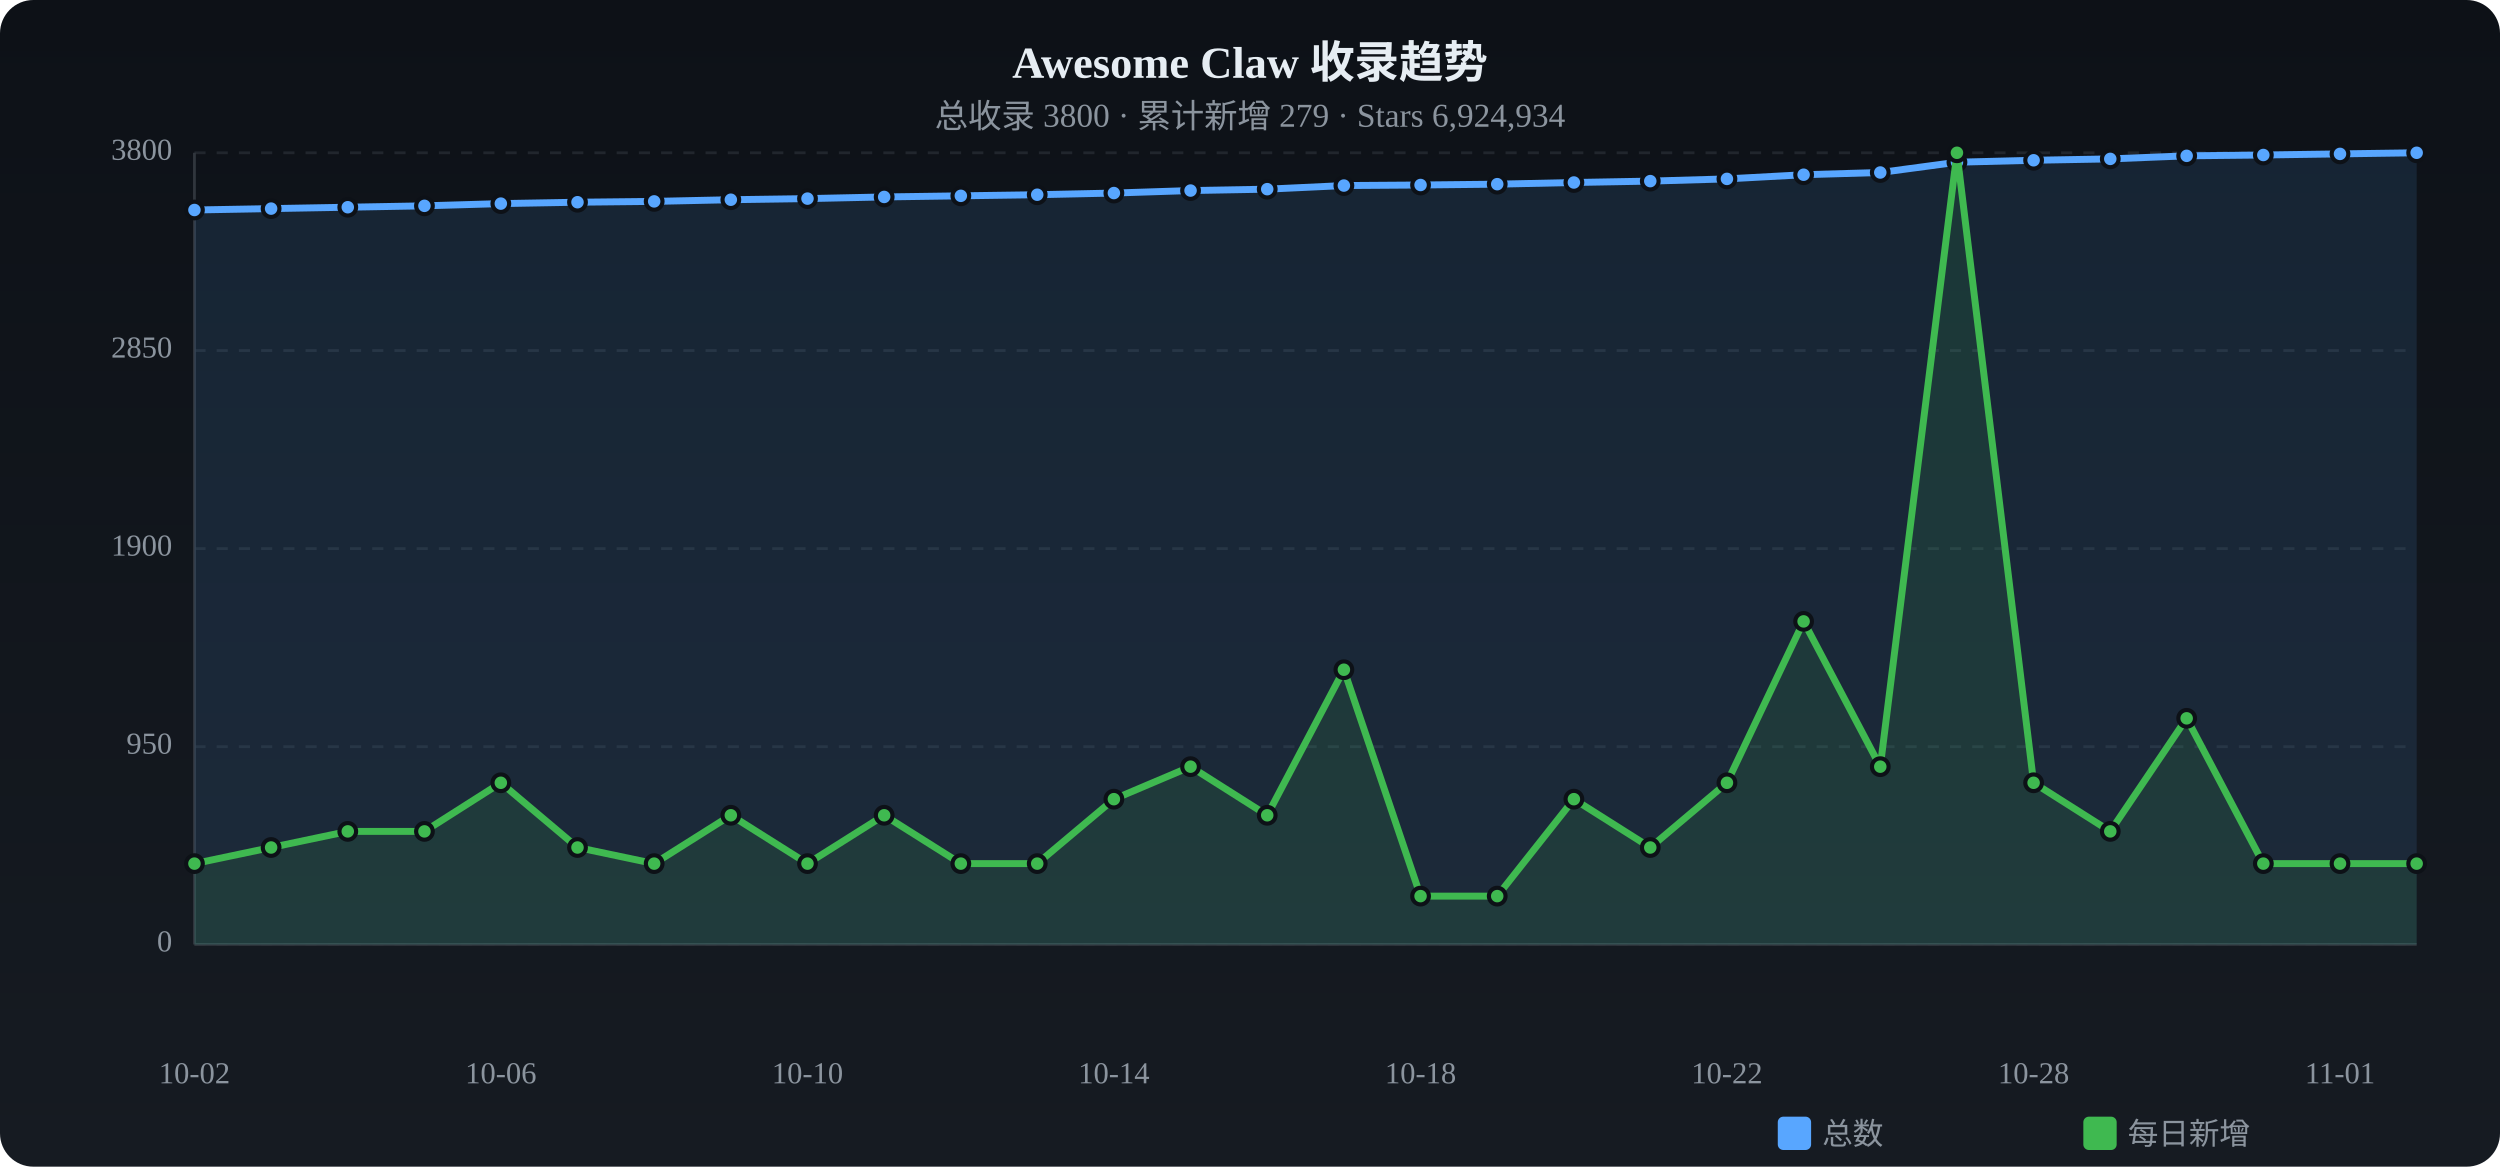
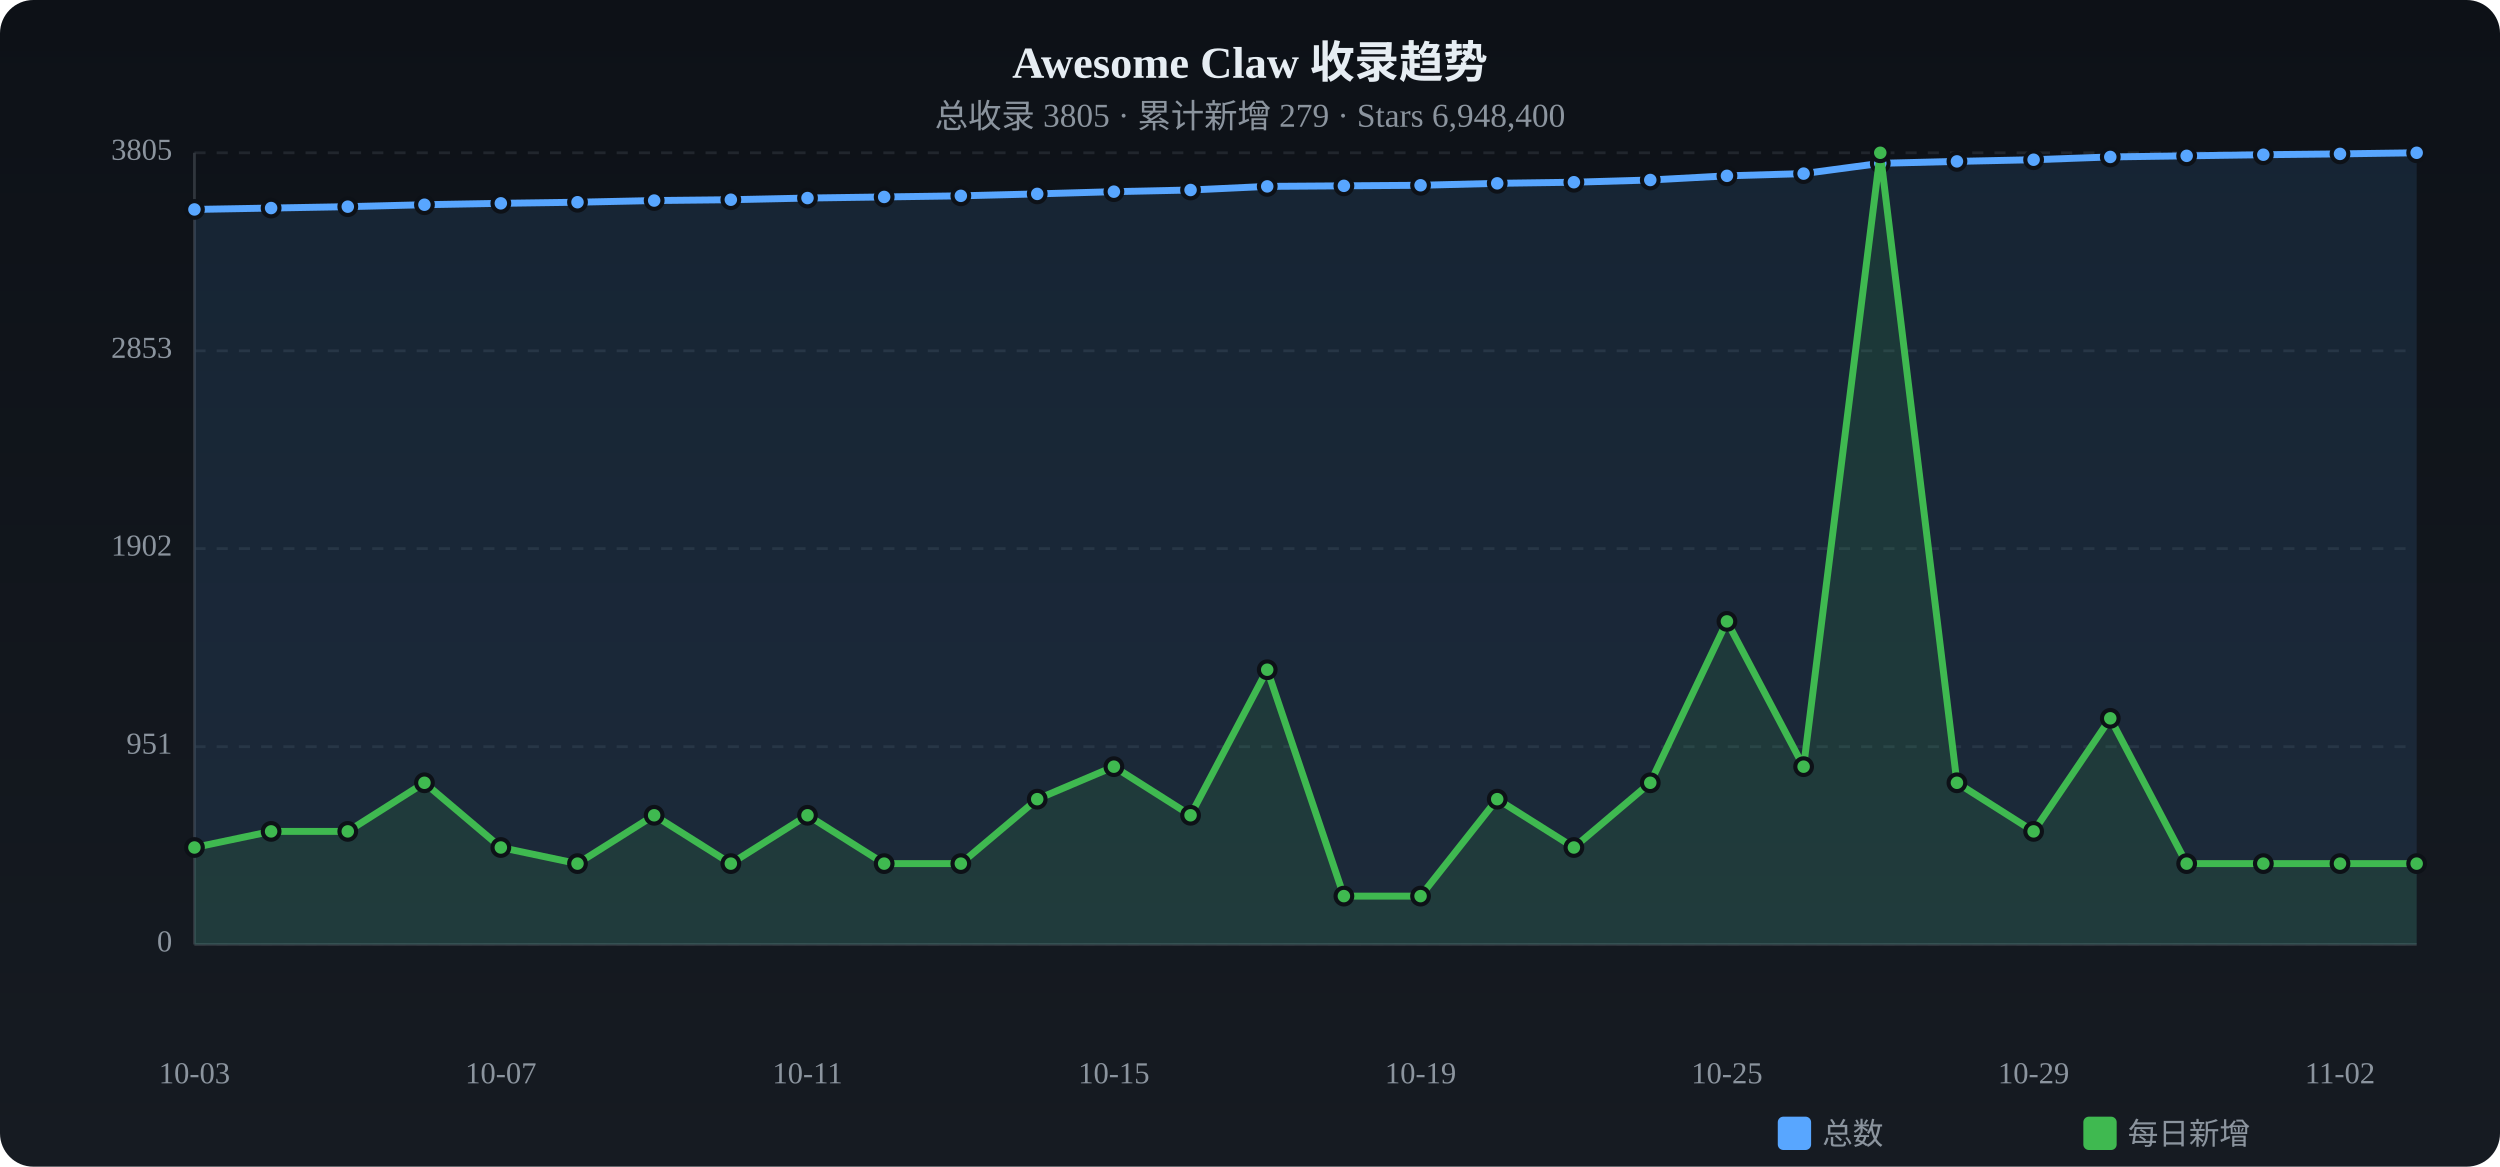
<svg xmlns="http://www.w3.org/2000/svg" viewBox="0 0 900 420" width="900" height="420">
  <defs>
    <linearGradient id="tbg" x1="0%" y1="0%" x2="0%" y2="100%">
      <stop offset="0%" stop-color="#0d1117" />
      <stop offset="100%" stop-color="#161b22" />
    </linearGradient>
  </defs>
  <rect width="900" height="420" rx="12" fill="url(#tbg)" />
  <text x="450.0" y="28" text-anchor="middle" fill="#e6edf3" font-size="16" font-weight="bold">Awesome Claw 收录趋势</text>
-   <text x="450.0" y="46" text-anchor="middle" fill="#8b949e" font-size="12">总收录 3800 · 累计新增 279 · Stars 6,924,934</text>
+   <text x="450.0" y="46" text-anchor="middle" fill="#8b949e" font-size="12">总收录 3805 · 累计新增 279 · Stars 6,948,400</text>
  <text x="62" y="340.0" text-anchor="end" fill="#8b949e" font-size="11" dominant-baseline="middle">0</text>
  <line x1="70" y1="340.0" x2="870" y2="340.0" stroke="#21262d" stroke-dasharray="4 4" />
-   <text x="62" y="268.8" text-anchor="end" fill="#8b949e" font-size="11" dominant-baseline="middle">950</text>
+   <text x="62" y="268.8" text-anchor="end" fill="#8b949e" font-size="11" dominant-baseline="middle">951</text>
  <line x1="70" y1="268.8" x2="870" y2="268.8" stroke="#21262d" stroke-dasharray="4 4" />
-   <text x="62" y="197.5" text-anchor="end" fill="#8b949e" font-size="11" dominant-baseline="middle">1900</text>
+   <text x="62" y="197.5" text-anchor="end" fill="#8b949e" font-size="11" dominant-baseline="middle">1902</text>
  <line x1="70" y1="197.5" x2="870" y2="197.5" stroke="#21262d" stroke-dasharray="4 4" />
-   <text x="62" y="126.2" text-anchor="end" fill="#8b949e" font-size="11" dominant-baseline="middle">2850</text>
-   <line x1="70" y1="126.2" x2="870" y2="126.2" stroke="#21262d" stroke-dasharray="4 4" />
-   <text x="62" y="55.0" text-anchor="end" fill="#8b949e" font-size="11" dominant-baseline="middle">3800</text>
+   <text x="62" y="126.3" text-anchor="end" fill="#8b949e" font-size="11" dominant-baseline="middle">2853</text>
+   <line x1="70" y1="126.3" x2="870" y2="126.3" stroke="#21262d" stroke-dasharray="4 4" />
+   <text x="62" y="55.0" text-anchor="end" fill="#8b949e" font-size="11" dominant-baseline="middle">3805</text>
  <line x1="70" y1="55.0" x2="870" y2="55.0" stroke="#21262d" stroke-dasharray="4 4" />
  <line x1="70" y1="55" x2="70" y2="340" stroke="#30363d" />
  <line x1="70" y1="340" x2="870" y2="340" stroke="#30363d" />
-   <path d="M70.0,75.6 L97.6,75.1 L125.2,74.6 L152.8,74.1 L180.3,73.3 L207.9,72.8 L235.5,72.5 L263.1,71.9 L290.7,71.5 L318.3,70.9 L345.9,70.5 L373.4,70.1 L401.0,69.5 L428.6,68.6 L456.2,68.1 L483.8,66.8 L511.4,66.6 L539.0,66.3 L566.6,65.7 L594.1,65.2 L621.7,64.4 L649.3,62.9 L676.9,62.1 L704.5,58.4 L732.1,57.7 L759.7,57.2 L787.2,56.1 L814.8,55.8 L842.4,55.4 L870.0,55.0 L870.0,340 L70.0,340 Z" fill="#58a6ff" opacity="0.12" />
-   <polyline points="70.0,75.6 97.6,75.1 125.2,74.6 152.8,74.1 180.3,73.3 207.9,72.8 235.5,72.5 263.1,71.9 290.7,71.5 318.3,70.9 345.9,70.5 373.4,70.1 401.0,69.5 428.6,68.6 456.2,68.1 483.8,66.8 511.4,66.6 539.0,66.3 566.6,65.7 594.1,65.2 621.7,64.4 649.3,62.9 676.9,62.1 704.5,58.4 732.1,57.7 759.7,57.2 787.2,56.1 814.8,55.8 842.4,55.4 870.0,55.0" fill="none" stroke="#58a6ff" stroke-width="2.5" stroke-linecap="round" stroke-linejoin="round" />
-   <circle cx="70.0" cy="75.6" r="3" fill="#58a6ff" stroke="#0d1117" stroke-width="1.5" />
-   <circle cx="97.6" cy="75.1" r="3" fill="#58a6ff" stroke="#0d1117" stroke-width="1.5" />
-   <circle cx="125.2" cy="74.6" r="3" fill="#58a6ff" stroke="#0d1117" stroke-width="1.5" />
-   <circle cx="152.8" cy="74.1" r="3" fill="#58a6ff" stroke="#0d1117" stroke-width="1.5" />
-   <circle cx="180.3" cy="73.3" r="3" fill="#58a6ff" stroke="#0d1117" stroke-width="1.5" />
+   <path d="M70.0,75.4 L97.6,74.9 L125.2,74.4 L152.8,73.7 L180.3,73.2 L207.9,72.8 L235.5,72.2 L263.1,71.9 L290.7,71.3 L318.3,70.9 L345.9,70.5 L373.4,69.8 L401.0,69.0 L428.6,68.4 L456.2,67.1 L483.8,66.9 L511.4,66.7 L539.0,66.0 L566.6,65.6 L594.1,64.8 L621.7,63.3 L649.3,62.5 L676.9,58.8 L704.5,58.1 L732.1,57.5 L759.7,56.5 L787.2,56.1 L814.8,55.7 L842.4,55.4 L870.0,55.0 L870.0,340 L70.0,340 Z" fill="#58a6ff" opacity="0.12" />
+   <polyline points="70.0,75.4 97.6,74.9 125.2,74.4 152.8,73.7 180.3,73.2 207.9,72.8 235.5,72.2 263.1,71.9 290.7,71.3 318.3,70.9 345.9,70.5 373.4,69.8 401.0,69.0 428.6,68.4 456.2,67.1 483.8,66.9 511.4,66.7 539.0,66.0 566.6,65.6 594.1,64.8 621.7,63.3 649.3,62.5 676.9,58.8 704.5,58.1 732.1,57.5 759.7,56.5 787.2,56.1 814.8,55.7 842.4,55.4 870.0,55.0" fill="none" stroke="#58a6ff" stroke-width="2.5" stroke-linecap="round" stroke-linejoin="round" />
+   <circle cx="70.0" cy="75.4" r="3" fill="#58a6ff" stroke="#0d1117" stroke-width="1.5" />
+   <circle cx="97.6" cy="74.9" r="3" fill="#58a6ff" stroke="#0d1117" stroke-width="1.5" />
+   <circle cx="125.2" cy="74.4" r="3" fill="#58a6ff" stroke="#0d1117" stroke-width="1.5" />
+   <circle cx="152.8" cy="73.7" r="3" fill="#58a6ff" stroke="#0d1117" stroke-width="1.5" />
+   <circle cx="180.3" cy="73.2" r="3" fill="#58a6ff" stroke="#0d1117" stroke-width="1.5" />
  <circle cx="207.9" cy="72.8" r="3" fill="#58a6ff" stroke="#0d1117" stroke-width="1.5" />
-   <circle cx="235.5" cy="72.5" r="3" fill="#58a6ff" stroke="#0d1117" stroke-width="1.5" />
+   <circle cx="235.5" cy="72.2" r="3" fill="#58a6ff" stroke="#0d1117" stroke-width="1.5" />
  <circle cx="263.1" cy="71.9" r="3" fill="#58a6ff" stroke="#0d1117" stroke-width="1.5" />
-   <circle cx="290.7" cy="71.5" r="3" fill="#58a6ff" stroke="#0d1117" stroke-width="1.5" />
+   <circle cx="290.7" cy="71.3" r="3" fill="#58a6ff" stroke="#0d1117" stroke-width="1.5" />
  <circle cx="318.3" cy="70.9" r="3" fill="#58a6ff" stroke="#0d1117" stroke-width="1.5" />
  <circle cx="345.9" cy="70.5" r="3" fill="#58a6ff" stroke="#0d1117" stroke-width="1.5" />
-   <circle cx="373.4" cy="70.1" r="3" fill="#58a6ff" stroke="#0d1117" stroke-width="1.5" />
-   <circle cx="401.0" cy="69.5" r="3" fill="#58a6ff" stroke="#0d1117" stroke-width="1.5" />
-   <circle cx="428.6" cy="68.6" r="3" fill="#58a6ff" stroke="#0d1117" stroke-width="1.5" />
-   <circle cx="456.2" cy="68.1" r="3" fill="#58a6ff" stroke="#0d1117" stroke-width="1.5" />
-   <circle cx="483.8" cy="66.8" r="3" fill="#58a6ff" stroke="#0d1117" stroke-width="1.5" />
-   <circle cx="511.4" cy="66.6" r="3" fill="#58a6ff" stroke="#0d1117" stroke-width="1.5" />
-   <circle cx="539.0" cy="66.3" r="3" fill="#58a6ff" stroke="#0d1117" stroke-width="1.5" />
-   <circle cx="566.6" cy="65.7" r="3" fill="#58a6ff" stroke="#0d1117" stroke-width="1.5" />
-   <circle cx="594.1" cy="65.2" r="3" fill="#58a6ff" stroke="#0d1117" stroke-width="1.5" />
-   <circle cx="621.7" cy="64.4" r="3" fill="#58a6ff" stroke="#0d1117" stroke-width="1.5" />
-   <circle cx="649.3" cy="62.9" r="3" fill="#58a6ff" stroke="#0d1117" stroke-width="1.5" />
-   <circle cx="676.9" cy="62.1" r="3" fill="#58a6ff" stroke="#0d1117" stroke-width="1.5" />
-   <circle cx="704.5" cy="58.4" r="3" fill="#58a6ff" stroke="#0d1117" stroke-width="1.5" />
-   <circle cx="732.1" cy="57.7" r="3" fill="#58a6ff" stroke="#0d1117" stroke-width="1.5" />
-   <circle cx="759.7" cy="57.2" r="3" fill="#58a6ff" stroke="#0d1117" stroke-width="1.5" />
+   <circle cx="373.4" cy="69.8" r="3" fill="#58a6ff" stroke="#0d1117" stroke-width="1.5" />
+   <circle cx="401.0" cy="69.0" r="3" fill="#58a6ff" stroke="#0d1117" stroke-width="1.5" />
+   <circle cx="428.6" cy="68.4" r="3" fill="#58a6ff" stroke="#0d1117" stroke-width="1.5" />
+   <circle cx="456.2" cy="67.1" r="3" fill="#58a6ff" stroke="#0d1117" stroke-width="1.5" />
+   <circle cx="483.8" cy="66.9" r="3" fill="#58a6ff" stroke="#0d1117" stroke-width="1.5" />
+   <circle cx="511.4" cy="66.7" r="3" fill="#58a6ff" stroke="#0d1117" stroke-width="1.5" />
+   <circle cx="539.0" cy="66.0" r="3" fill="#58a6ff" stroke="#0d1117" stroke-width="1.5" />
+   <circle cx="566.6" cy="65.6" r="3" fill="#58a6ff" stroke="#0d1117" stroke-width="1.5" />
+   <circle cx="594.1" cy="64.8" r="3" fill="#58a6ff" stroke="#0d1117" stroke-width="1.5" />
+   <circle cx="621.7" cy="63.3" r="3" fill="#58a6ff" stroke="#0d1117" stroke-width="1.5" />
+   <circle cx="649.3" cy="62.5" r="3" fill="#58a6ff" stroke="#0d1117" stroke-width="1.5" />
+   <circle cx="676.9" cy="58.8" r="3" fill="#58a6ff" stroke="#0d1117" stroke-width="1.5" />
+   <circle cx="704.5" cy="58.1" r="3" fill="#58a6ff" stroke="#0d1117" stroke-width="1.5" />
+   <circle cx="732.1" cy="57.5" r="3" fill="#58a6ff" stroke="#0d1117" stroke-width="1.5" />
+   <circle cx="759.7" cy="56.5" r="3" fill="#58a6ff" stroke="#0d1117" stroke-width="1.5" />
  <circle cx="787.2" cy="56.1" r="3" fill="#58a6ff" stroke="#0d1117" stroke-width="1.5" />
-   <circle cx="814.8" cy="55.8" r="3" fill="#58a6ff" stroke="#0d1117" stroke-width="1.5" />
+   <circle cx="814.8" cy="55.7" r="3" fill="#58a6ff" stroke="#0d1117" stroke-width="1.5" />
  <circle cx="842.4" cy="55.4" r="3" fill="#58a6ff" stroke="#0d1117" stroke-width="1.5" />
  <circle cx="870.0" cy="55.0" r="3" fill="#58a6ff" stroke="#0d1117" stroke-width="1.5" />
-   <path d="M70.0,310.9 L97.6,305.1 L125.2,299.3 L152.8,299.3 L180.3,281.8 L207.9,305.1 L235.5,310.9 L263.1,293.5 L290.7,310.9 L318.3,293.5 L345.9,310.9 L373.4,310.9 L401.0,287.7 L428.6,276.0 L456.2,293.5 L483.8,241.1 L511.4,322.6 L539.0,322.6 L566.6,287.7 L594.1,305.1 L621.7,281.8 L649.3,223.7 L676.9,276.0 L704.5,55.0 L732.1,281.8 L759.7,299.3 L787.2,258.6 L814.8,310.9 L842.4,310.9 L870.0,310.9 L870.0,340 L70.0,340 Z" fill="#3fb950" opacity="0.12" />
-   <polyline points="70.0,310.9 97.6,305.1 125.2,299.3 152.8,299.3 180.3,281.8 207.9,305.1 235.5,310.9 263.1,293.5 290.7,310.9 318.3,293.5 345.9,310.9 373.4,310.9 401.0,287.7 428.6,276.0 456.2,293.5 483.8,241.1 511.4,322.6 539.0,322.6 566.6,287.7 594.1,305.1 621.7,281.8 649.3,223.7 676.9,276.0 704.5,55.0 732.1,281.8 759.7,299.3 787.2,258.6 814.8,310.9 842.4,310.9 870.0,310.9" fill="none" stroke="#3fb950" stroke-width="2.5" stroke-linecap="round" stroke-linejoin="round" />
-   <circle cx="70.0" cy="310.9" r="3" fill="#3fb950" stroke="#0d1117" stroke-width="1.5" />
-   <circle cx="97.6" cy="305.1" r="3" fill="#3fb950" stroke="#0d1117" stroke-width="1.5" />
+   <path d="M70.0,305.1 L97.6,299.3 L125.2,299.3 L152.8,281.8 L180.3,305.1 L207.9,310.9 L235.5,293.5 L263.1,310.9 L290.7,293.5 L318.3,310.9 L345.9,310.9 L373.4,287.7 L401.0,276.0 L428.6,293.5 L456.2,241.1 L483.8,322.6 L511.4,322.6 L539.0,287.7 L566.6,305.1 L594.1,281.8 L621.7,223.7 L649.3,276.0 L676.9,55.0 L704.5,281.8 L732.1,299.3 L759.7,258.6 L787.2,310.9 L814.8,310.9 L842.4,310.9 L870.0,310.9 L870.0,340 L70.0,340 Z" fill="#3fb950" opacity="0.12" />
+   <polyline points="70.0,305.1 97.6,299.3 125.2,299.3 152.8,281.8 180.3,305.1 207.9,310.9 235.5,293.5 263.1,310.9 290.7,293.5 318.3,310.9 345.9,310.9 373.4,287.7 401.0,276.0 428.6,293.5 456.2,241.1 483.8,322.6 511.4,322.6 539.0,287.7 566.6,305.1 594.1,281.8 621.7,223.7 649.3,276.0 676.9,55.0 704.5,281.8 732.1,299.3 759.7,258.6 787.2,310.9 814.8,310.9 842.4,310.9 870.0,310.9" fill="none" stroke="#3fb950" stroke-width="2.5" stroke-linecap="round" stroke-linejoin="round" />
+   <circle cx="70.0" cy="305.1" r="3" fill="#3fb950" stroke="#0d1117" stroke-width="1.5" />
+   <circle cx="97.6" cy="299.3" r="3" fill="#3fb950" stroke="#0d1117" stroke-width="1.5" />
  <circle cx="125.2" cy="299.3" r="3" fill="#3fb950" stroke="#0d1117" stroke-width="1.5" />
-   <circle cx="152.8" cy="299.3" r="3" fill="#3fb950" stroke="#0d1117" stroke-width="1.5" />
-   <circle cx="180.3" cy="281.8" r="3" fill="#3fb950" stroke="#0d1117" stroke-width="1.5" />
-   <circle cx="207.9" cy="305.1" r="3" fill="#3fb950" stroke="#0d1117" stroke-width="1.5" />
-   <circle cx="235.5" cy="310.9" r="3" fill="#3fb950" stroke="#0d1117" stroke-width="1.5" />
-   <circle cx="263.1" cy="293.5" r="3" fill="#3fb950" stroke="#0d1117" stroke-width="1.5" />
-   <circle cx="290.7" cy="310.9" r="3" fill="#3fb950" stroke="#0d1117" stroke-width="1.5" />
-   <circle cx="318.3" cy="293.5" r="3" fill="#3fb950" stroke="#0d1117" stroke-width="1.5" />
+   <circle cx="152.8" cy="281.8" r="3" fill="#3fb950" stroke="#0d1117" stroke-width="1.5" />
+   <circle cx="180.3" cy="305.1" r="3" fill="#3fb950" stroke="#0d1117" stroke-width="1.5" />
+   <circle cx="207.9" cy="310.9" r="3" fill="#3fb950" stroke="#0d1117" stroke-width="1.5" />
+   <circle cx="235.5" cy="293.5" r="3" fill="#3fb950" stroke="#0d1117" stroke-width="1.5" />
+   <circle cx="263.1" cy="310.9" r="3" fill="#3fb950" stroke="#0d1117" stroke-width="1.5" />
+   <circle cx="290.7" cy="293.5" r="3" fill="#3fb950" stroke="#0d1117" stroke-width="1.5" />
+   <circle cx="318.3" cy="310.9" r="3" fill="#3fb950" stroke="#0d1117" stroke-width="1.5" />
  <circle cx="345.9" cy="310.9" r="3" fill="#3fb950" stroke="#0d1117" stroke-width="1.5" />
-   <circle cx="373.4" cy="310.9" r="3" fill="#3fb950" stroke="#0d1117" stroke-width="1.5" />
-   <circle cx="401.0" cy="287.7" r="3" fill="#3fb950" stroke="#0d1117" stroke-width="1.5" />
-   <circle cx="428.6" cy="276.0" r="3" fill="#3fb950" stroke="#0d1117" stroke-width="1.5" />
-   <circle cx="456.2" cy="293.5" r="3" fill="#3fb950" stroke="#0d1117" stroke-width="1.5" />
-   <circle cx="483.8" cy="241.1" r="3" fill="#3fb950" stroke="#0d1117" stroke-width="1.5" />
+   <circle cx="373.4" cy="287.7" r="3" fill="#3fb950" stroke="#0d1117" stroke-width="1.5" />
+   <circle cx="401.0" cy="276.0" r="3" fill="#3fb950" stroke="#0d1117" stroke-width="1.5" />
+   <circle cx="428.6" cy="293.5" r="3" fill="#3fb950" stroke="#0d1117" stroke-width="1.5" />
+   <circle cx="456.2" cy="241.1" r="3" fill="#3fb950" stroke="#0d1117" stroke-width="1.5" />
+   <circle cx="483.8" cy="322.6" r="3" fill="#3fb950" stroke="#0d1117" stroke-width="1.5" />
  <circle cx="511.4" cy="322.6" r="3" fill="#3fb950" stroke="#0d1117" stroke-width="1.5" />
-   <circle cx="539.0" cy="322.6" r="3" fill="#3fb950" stroke="#0d1117" stroke-width="1.5" />
-   <circle cx="566.6" cy="287.7" r="3" fill="#3fb950" stroke="#0d1117" stroke-width="1.5" />
-   <circle cx="594.1" cy="305.1" r="3" fill="#3fb950" stroke="#0d1117" stroke-width="1.5" />
-   <circle cx="621.7" cy="281.8" r="3" fill="#3fb950" stroke="#0d1117" stroke-width="1.5" />
-   <circle cx="649.3" cy="223.7" r="3" fill="#3fb950" stroke="#0d1117" stroke-width="1.5" />
-   <circle cx="676.9" cy="276.0" r="3" fill="#3fb950" stroke="#0d1117" stroke-width="1.5" />
-   <circle cx="704.5" cy="55.0" r="3" fill="#3fb950" stroke="#0d1117" stroke-width="1.5" />
-   <circle cx="732.1" cy="281.8" r="3" fill="#3fb950" stroke="#0d1117" stroke-width="1.5" />
-   <circle cx="759.7" cy="299.3" r="3" fill="#3fb950" stroke="#0d1117" stroke-width="1.5" />
-   <circle cx="787.2" cy="258.6" r="3" fill="#3fb950" stroke="#0d1117" stroke-width="1.5" />
+   <circle cx="539.0" cy="287.7" r="3" fill="#3fb950" stroke="#0d1117" stroke-width="1.5" />
+   <circle cx="566.6" cy="305.1" r="3" fill="#3fb950" stroke="#0d1117" stroke-width="1.5" />
+   <circle cx="594.1" cy="281.8" r="3" fill="#3fb950" stroke="#0d1117" stroke-width="1.5" />
+   <circle cx="621.7" cy="223.7" r="3" fill="#3fb950" stroke="#0d1117" stroke-width="1.5" />
+   <circle cx="649.3" cy="276.0" r="3" fill="#3fb950" stroke="#0d1117" stroke-width="1.5" />
+   <circle cx="676.9" cy="55.0" r="3" fill="#3fb950" stroke="#0d1117" stroke-width="1.5" />
+   <circle cx="704.5" cy="281.8" r="3" fill="#3fb950" stroke="#0d1117" stroke-width="1.5" />
+   <circle cx="732.1" cy="299.3" r="3" fill="#3fb950" stroke="#0d1117" stroke-width="1.5" />
+   <circle cx="759.7" cy="258.6" r="3" fill="#3fb950" stroke="#0d1117" stroke-width="1.5" />
+   <circle cx="787.2" cy="310.9" r="3" fill="#3fb950" stroke="#0d1117" stroke-width="1.5" />
  <circle cx="814.8" cy="310.9" r="3" fill="#3fb950" stroke="#0d1117" stroke-width="1.5" />
  <circle cx="842.4" cy="310.9" r="3" fill="#3fb950" stroke="#0d1117" stroke-width="1.5" />
  <circle cx="870.0" cy="310.9" r="3" fill="#3fb950" stroke="#0d1117" stroke-width="1.5" />
-   <text x="70.0" y="390" text-anchor="middle" fill="#8b949e" font-size="11">10-02</text>
-   <text x="180.3" y="390" text-anchor="middle" fill="#8b949e" font-size="11">10-06</text>
-   <text x="290.7" y="390" text-anchor="middle" fill="#8b949e" font-size="11">10-10</text>
-   <text x="401.0" y="390" text-anchor="middle" fill="#8b949e" font-size="11">10-14</text>
-   <text x="511.4" y="390" text-anchor="middle" fill="#8b949e" font-size="11">10-18</text>
-   <text x="621.7" y="390" text-anchor="middle" fill="#8b949e" font-size="11">10-22</text>
-   <text x="732.1" y="390" text-anchor="middle" fill="#8b949e" font-size="11">10-28</text>
-   <text x="842.4" y="390" text-anchor="middle" fill="#8b949e" font-size="11">11-01</text>
+   <text x="70.0" y="390" text-anchor="middle" fill="#8b949e" font-size="11">10-03</text>
+   <text x="180.3" y="390" text-anchor="middle" fill="#8b949e" font-size="11">10-07</text>
+   <text x="290.7" y="390" text-anchor="middle" fill="#8b949e" font-size="11">10-11</text>
+   <text x="401.0" y="390" text-anchor="middle" fill="#8b949e" font-size="11">10-15</text>
+   <text x="511.4" y="390" text-anchor="middle" fill="#8b949e" font-size="11">10-19</text>
+   <text x="621.7" y="390" text-anchor="middle" fill="#8b949e" font-size="11">10-25</text>
+   <text x="732.1" y="390" text-anchor="middle" fill="#8b949e" font-size="11">10-29</text>
+   <text x="842.4" y="390" text-anchor="middle" fill="#8b949e" font-size="11">11-02</text>
  <rect x="640" y="402" width="12" height="12" rx="2" fill="#58a6ff" />
  <text x="656" y="412" fill="#8b949e" font-size="11">总数</text>
  <rect x="750" y="402" width="12" height="12" rx="2" fill="#3fb950" />
  <text x="766" y="412" fill="#8b949e" font-size="11">每日新增</text>
</svg>
